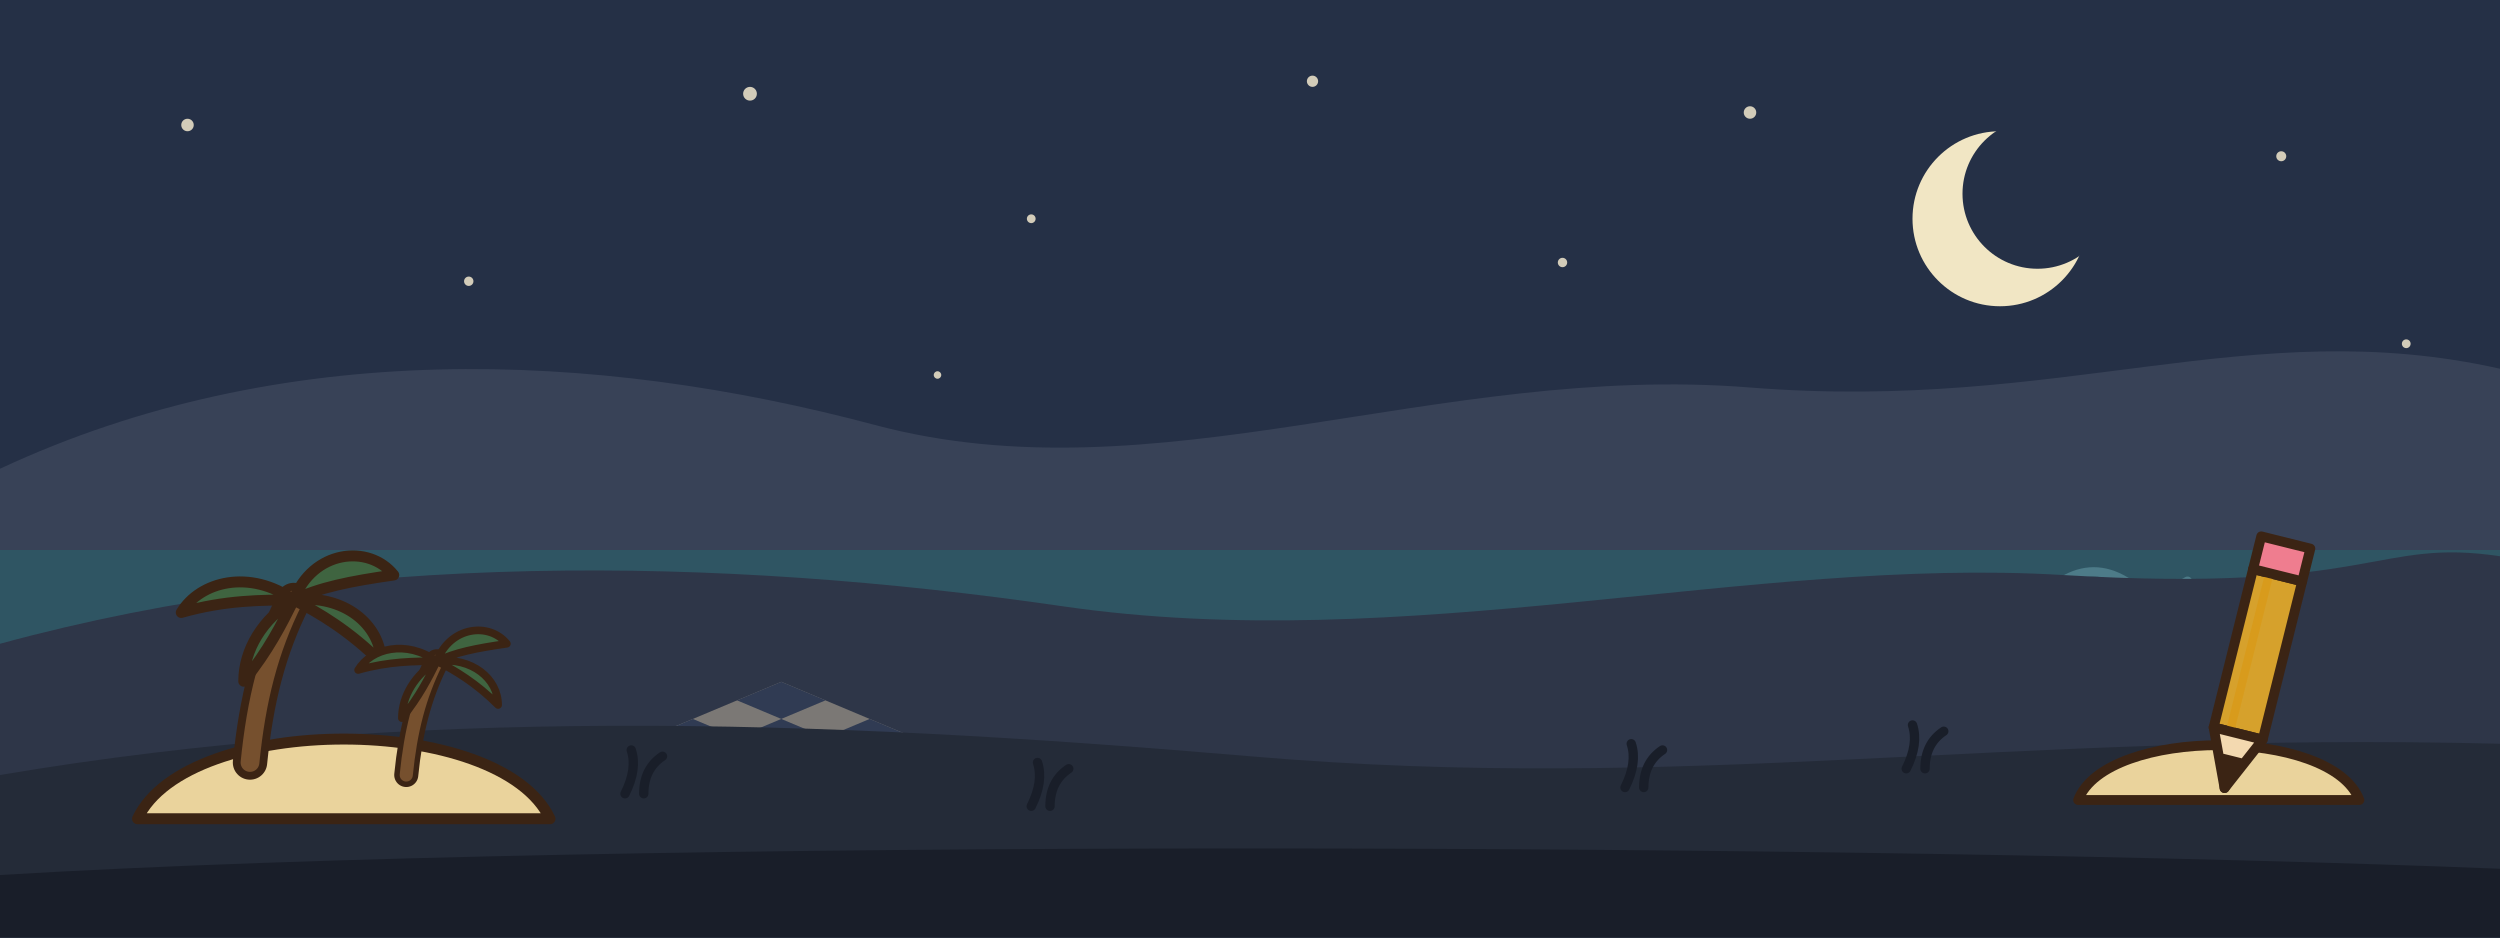
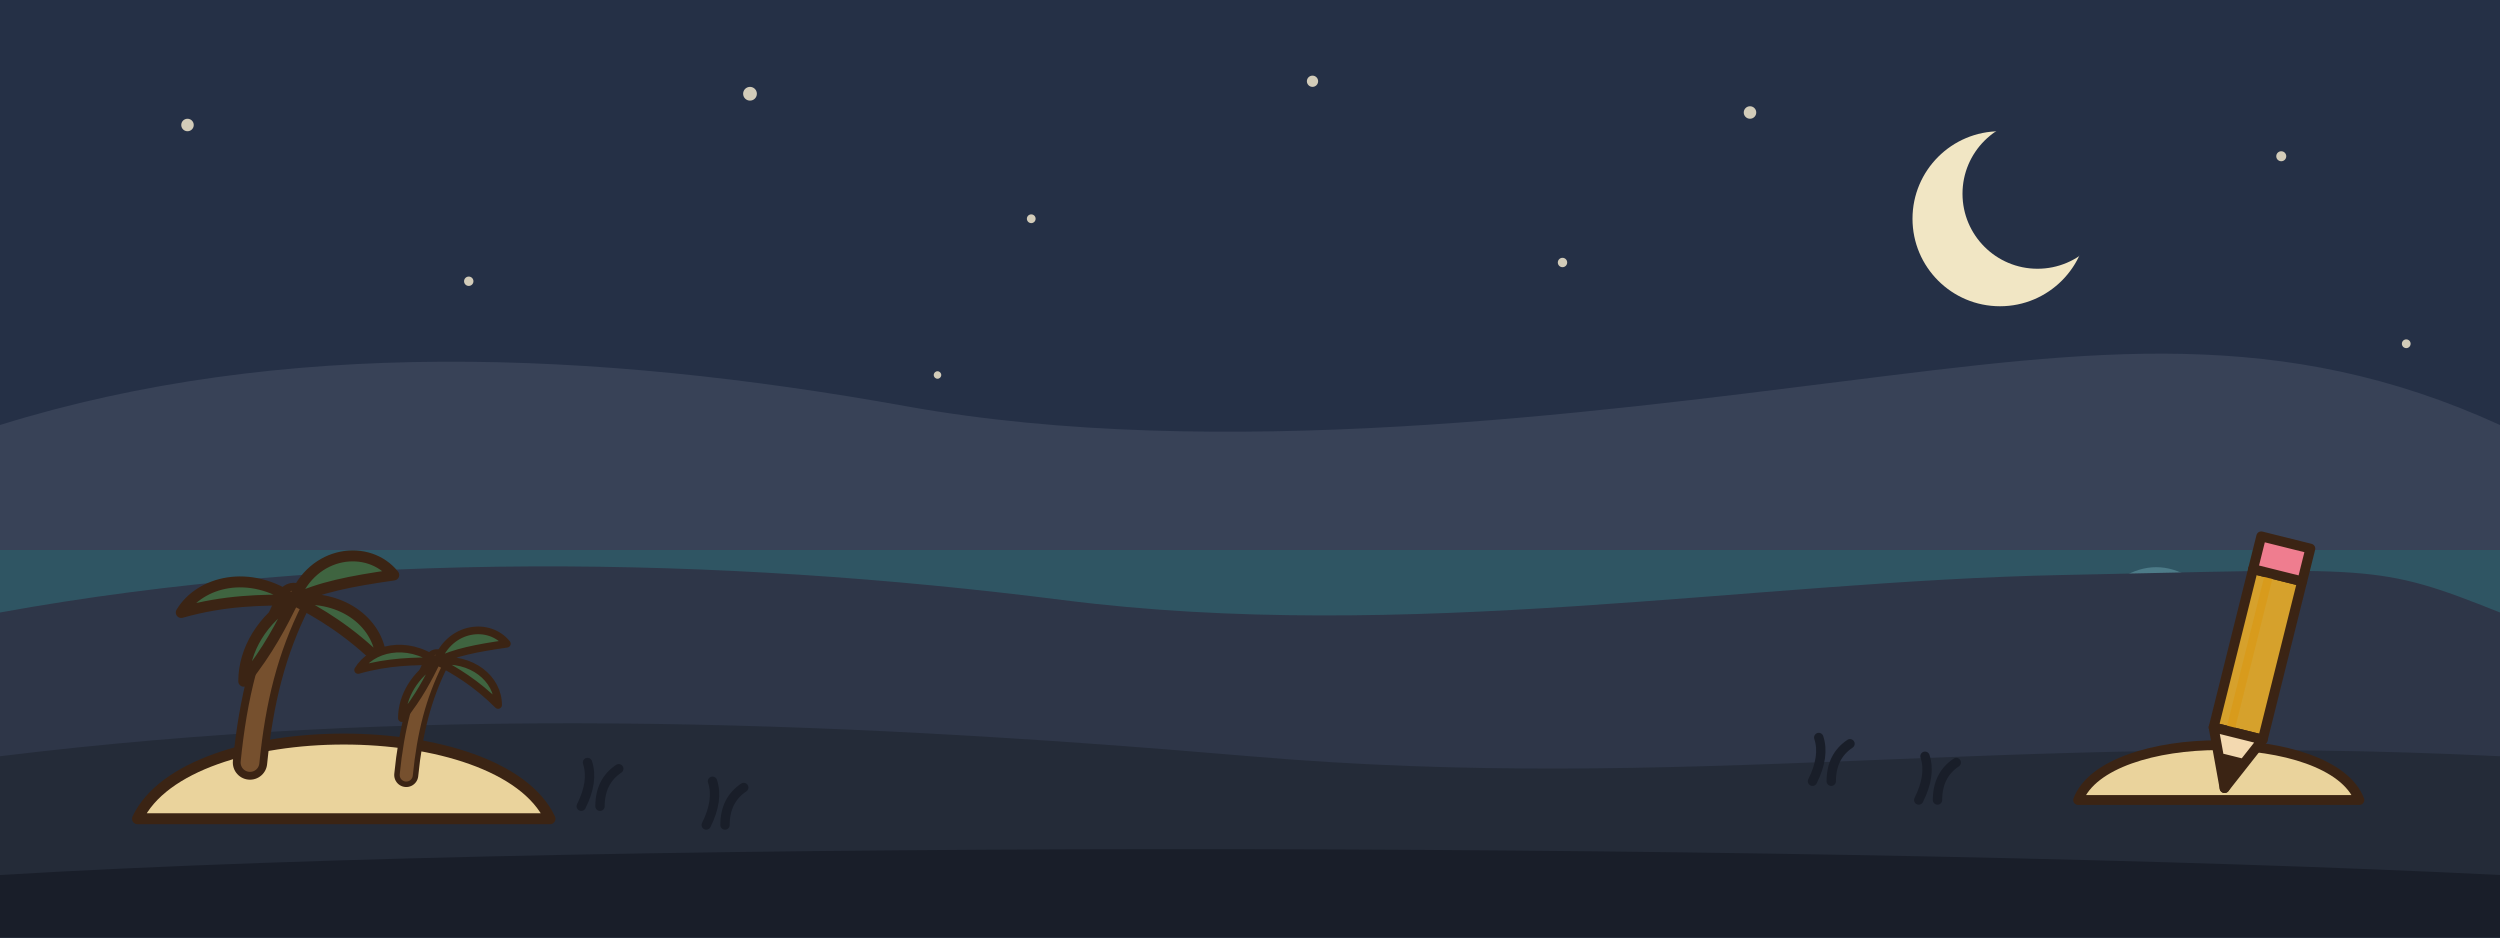
<svg xmlns="http://www.w3.org/2000/svg" viewBox="0 0 800 300" role="img" aria-labelledby="t">
  <rect width="800" height="300" fill="#253046" />
  <g fill="#fff3d6" opacity=".8">
    <circle cx="60" cy="40" r="2" />
    <circle cx="150" cy="90" r="1.5" />
    <circle cx="240" cy="30" r="2.2" />
    <circle cx="330" cy="70" r="1.4" />
    <circle cx="420" cy="26" r="1.8" />
    <circle cx="500" cy="84" r="1.5" />
    <circle cx="560" cy="36" r="2" />
    <circle cx="730" cy="50" r="1.6" />
    <circle cx="770" cy="110" r="1.4" />
    <circle cx="300" cy="120" r="1.2" />
    <circle cx="90" cy="130" r="1.3" />
  </g>
  <circle cx="640" cy="70" r="28" fill="#f1e6c4" />
  <circle cx="652" cy="62" r="24" fill="#253046" />
-   <path d="M0 150C90 108 190 112 280 136S460 116 560 124 720 100 800 118V300H0Z" fill="#384257" />
+   <path d="M0 136C90 108 190 112 290 130S510 132 590 122 730 104 800 136V300H0Z" fill="#384257" />
  <path d="M0 176H800V230H0Z" fill="#2f5563" />
-   <path d="M120 192q10-6 20 0t20 0M520 200q10-6 20 0t20 0M660 186q10-6 20 0t20 0M300 206q10-6 20 0t20 0" fill="none" stroke="#4d7b88" stroke-width="3" stroke-linecap="round" />
-   <path d="M0 206C110 176 230 178 340 194S560 178 660 184 760 172 800 178V300H0Z" fill="#2e3648" />
-   <g transform="translate(250 236) scale(1 .42) rotate(45)" opacity=".5">
+   <path d="M120 192q10-6 20 0t20 0M176 204q10-6 20 0t20 0M600 200q10-6 20 0t20 0M680 186q10-6 20 0t20 0" fill="none" stroke="#4d7b88" stroke-width="3" stroke-linecap="round" />
+   <path d="M0 196C110 176 230 178 340 192S560 186 660 184 760 180 800 196V300H0Z" fill="#2e3648" />
+   <g transform="translate(196 250) scale(1 .42) rotate(45)" opacity=".5">
    <rect x="-30" y="-30" width="60" height="60" fill="#c8baa2" />
    <path d="M-30-30h20v20h-20zM10-30h20v20H10zM-10-10h20v20h-20zM-30 10h20v20h-20zM10 10h20v20H10z" fill="#32405d" />
  </g>
-   <path d="M0 248C130 226 260 230 400 242S640 234 800 238V300H0Z" fill="#242b38" />
+   <path d="M0 242C130 226 260 230 400 242S640 234 800 242V300H0Z" fill="#242b38" />
  <g transform="translate(10.0 112.0) scale(1)">
    <g stroke="#3b2414" stroke-width="3.5" stroke-linejoin="round" stroke-linecap="round">
      <path d="M34 150C50 116 150 116 166 150Z" fill="#ead39c" />
      <g transform="translate(70 132) scale(1)">
        <path d="M0 0C2-20 6-36 14-52" fill="none" stroke="#3b2414" stroke-width="11" />
        <path d="M0 0C2-20 6-36 14-52" fill="none" stroke="#76502e" stroke-width="6" />
        <path d="M14-52C0-62-16-58-22-48C-8-52 4-52 14-52ZM14-52C20-68 38-70 46-60C32-58 22-56 14-52ZM14-52C30-54 42-44 42-32C32-42 22-48 14-52ZM14-52C4-46-2-36-2-26C6-36 10-44 14-52Z" fill="#3f6440" />
      </g>
      <g transform="translate(120 136) scale(0.7)">
        <path d="M0 0C2-20 6-36 14-52" fill="none" stroke="#3b2414" stroke-width="11" />
        <path d="M0 0C2-20 6-36 14-52" fill="none" stroke="#76502e" stroke-width="6" />
        <path d="M14-52C0-62-16-58-22-48C-8-52 4-52 14-52ZM14-52C20-68 38-70 46-60C32-58 22-56 14-52ZM14-52C30-54 42-44 42-32C32-42 22-48 14-52ZM14-52C4-46-2-36-2-26C6-36 10-44 14-52Z" fill="#3f6440" />
      </g>
    </g>
  </g>
  <g transform="translate(620.0 121.0) scale(0.9)">
    <g stroke="#3b2414" stroke-width="3.5" stroke-linejoin="round" stroke-linecap="round">
      <path d="M50 150C60 124 140 124 150 150Z" fill="#ead39c" />
      <g transform="translate(104 138) rotate(14)">
        <path d="M-9-70H9V-12H-9Z" fill="#d6a12c" />
        <path d="M-3-70V-12" fill="none" stroke="#d89b1c" stroke-width="3" />
        <path d="M-9-82H9V-70H-9Z" fill="#ef7d8f" />
        <path d="M-9-12H9L0 8Z" fill="#f3d9b0" />
        <path d="M-3-2H3L0 8Z" fill="#3b2414" />
      </g>
    </g>
  </g>
-   <path d="M200 254q4-8 2-14M206 254q0-8 6-12M520 252q4-8 2-14M526 252q0-8 6-12M610 246q4-8 2-14M616 246q0-8 6-12M330 258q4-8 2-14M336 258q0-8 6-12" fill="none" stroke="#191e29" stroke-width="3" stroke-linecap="round" />
-   <path d="M0 280C200 268 600 270 800 278V300H0Z" fill="#191e29" />
+   <path d="M186 258q4-8 2-14M192 258q0-8 6-12M226 264q4-8 2-14M232 264q0-8 6-12M580 250q4-8 2-14M586 250q0-8 6-12M614 256q4-8 2-14M620 256q0-8 6-12" fill="none" stroke="#191e29" stroke-width="3" stroke-linecap="round" />
+   <path d="M0 280C200 268 600 270 800 280V300H0Z" fill="#191e29" />
</svg>
